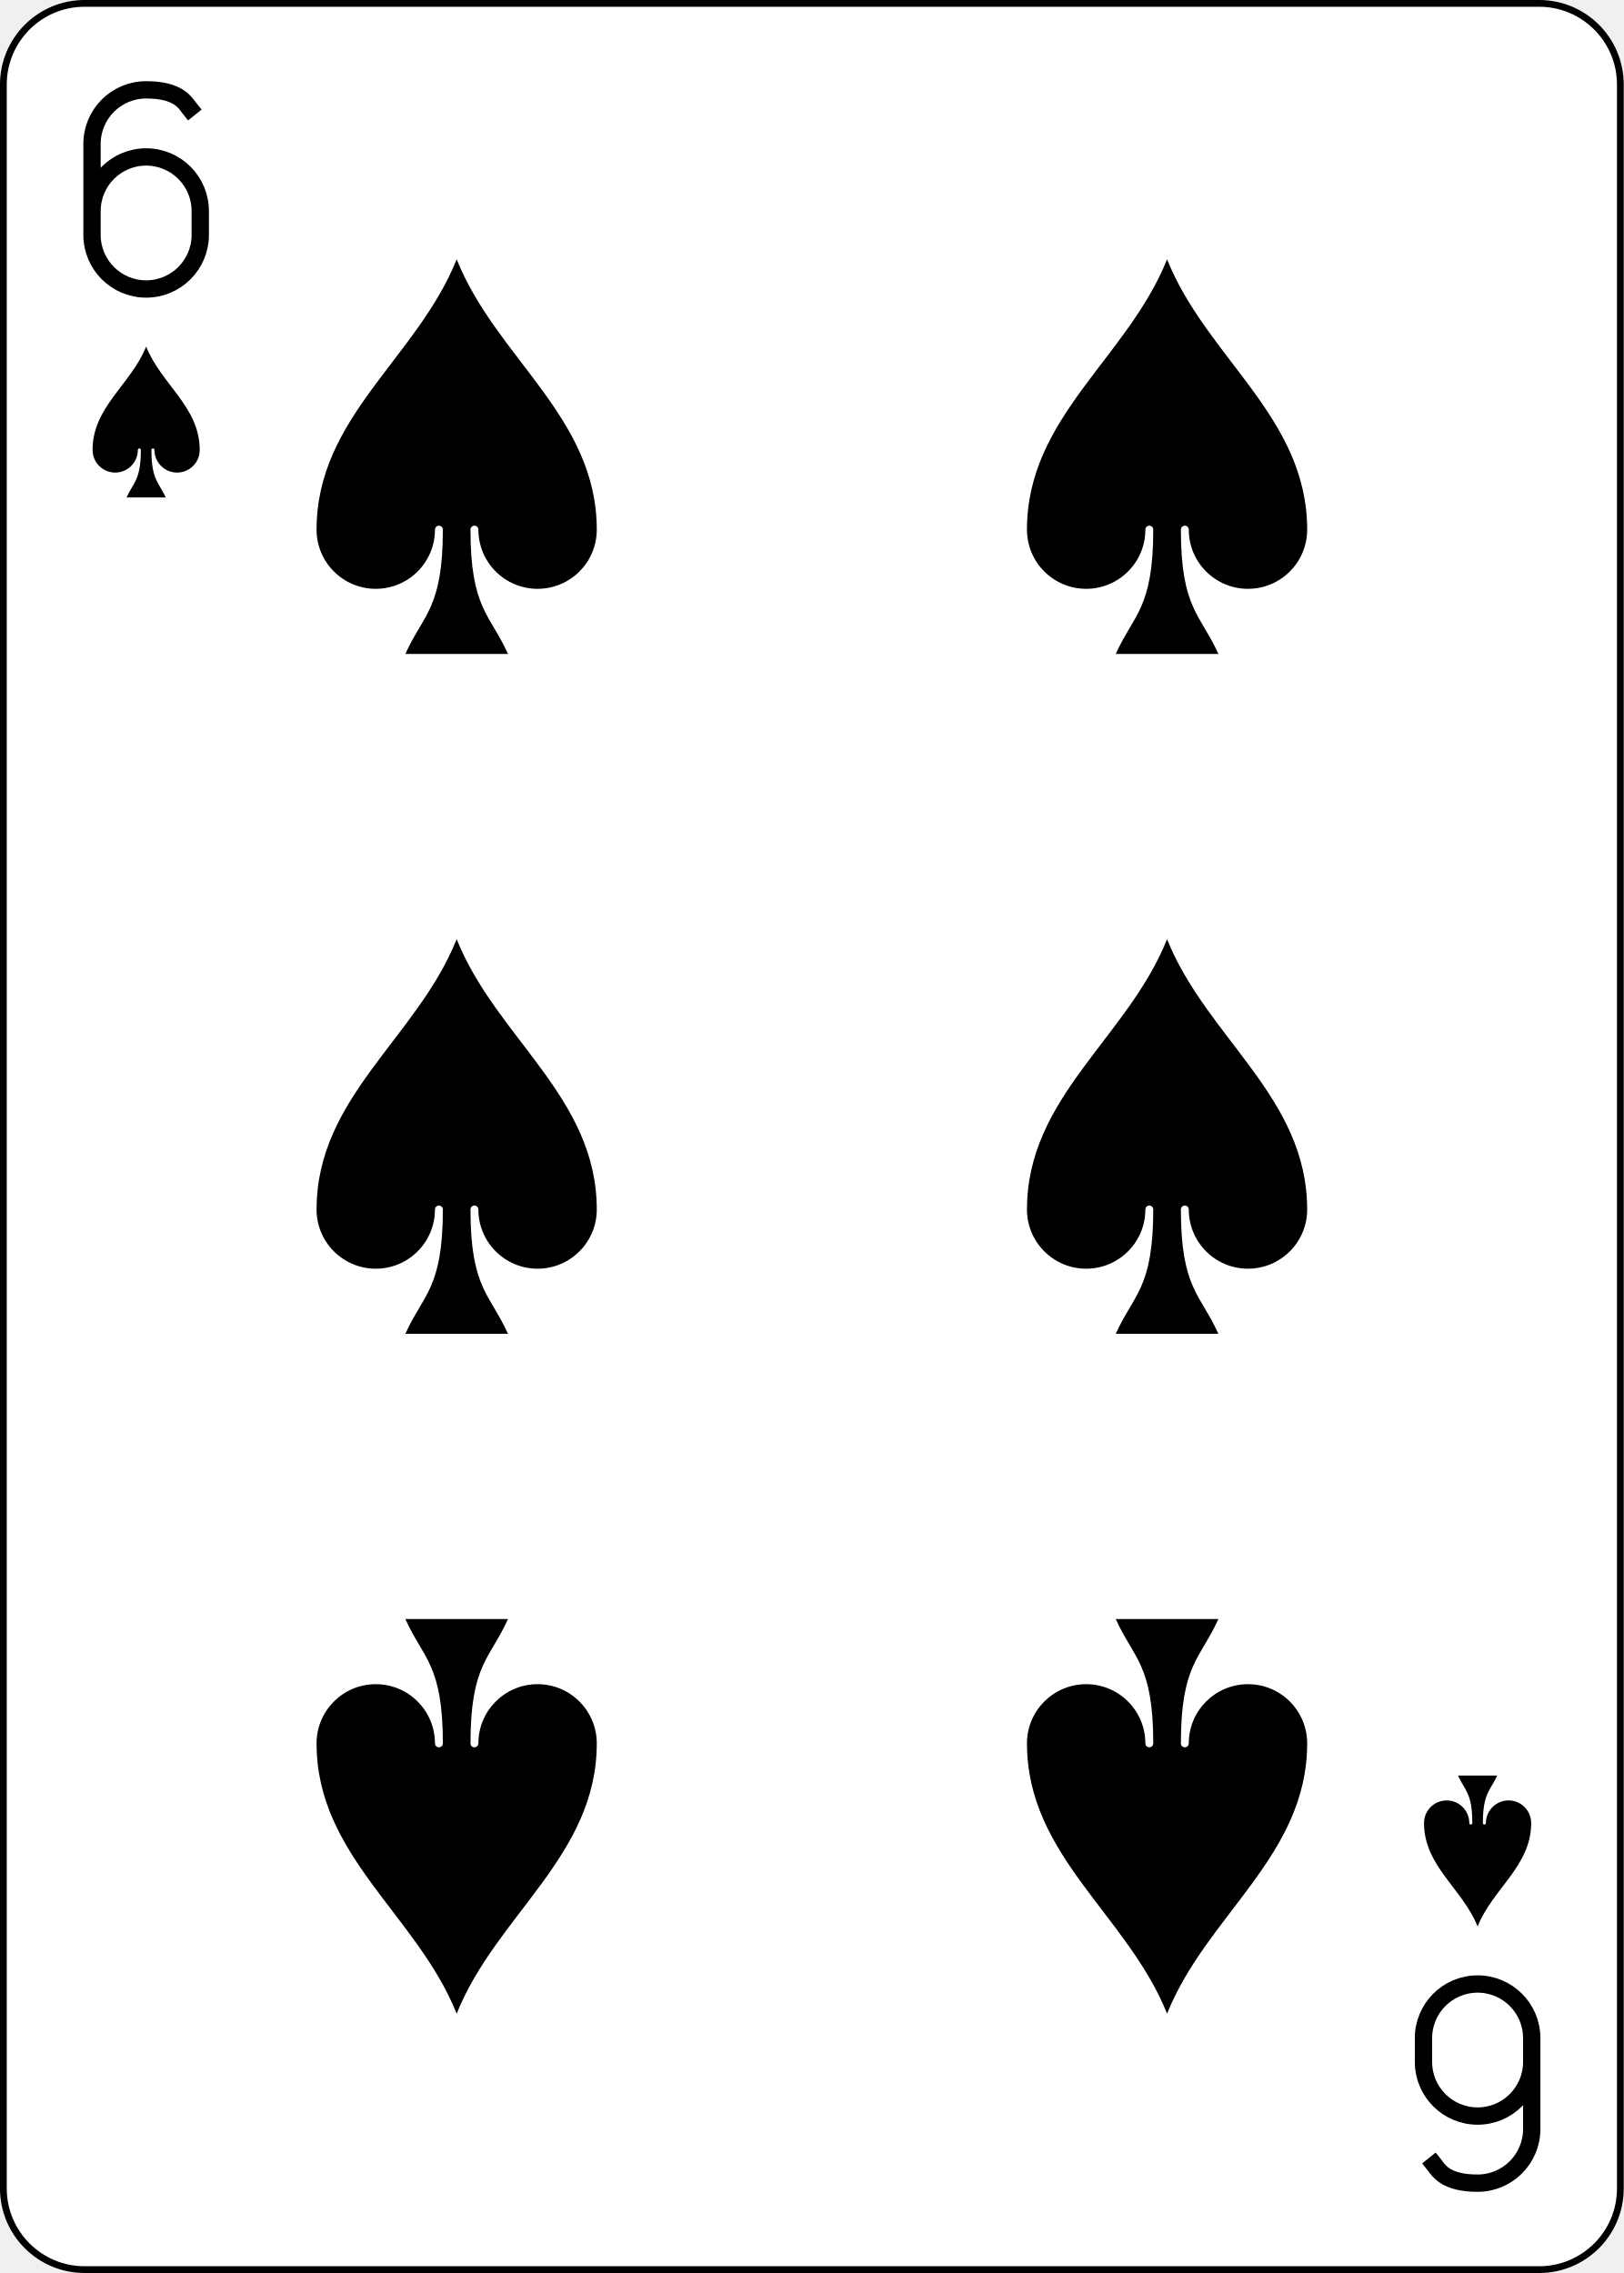
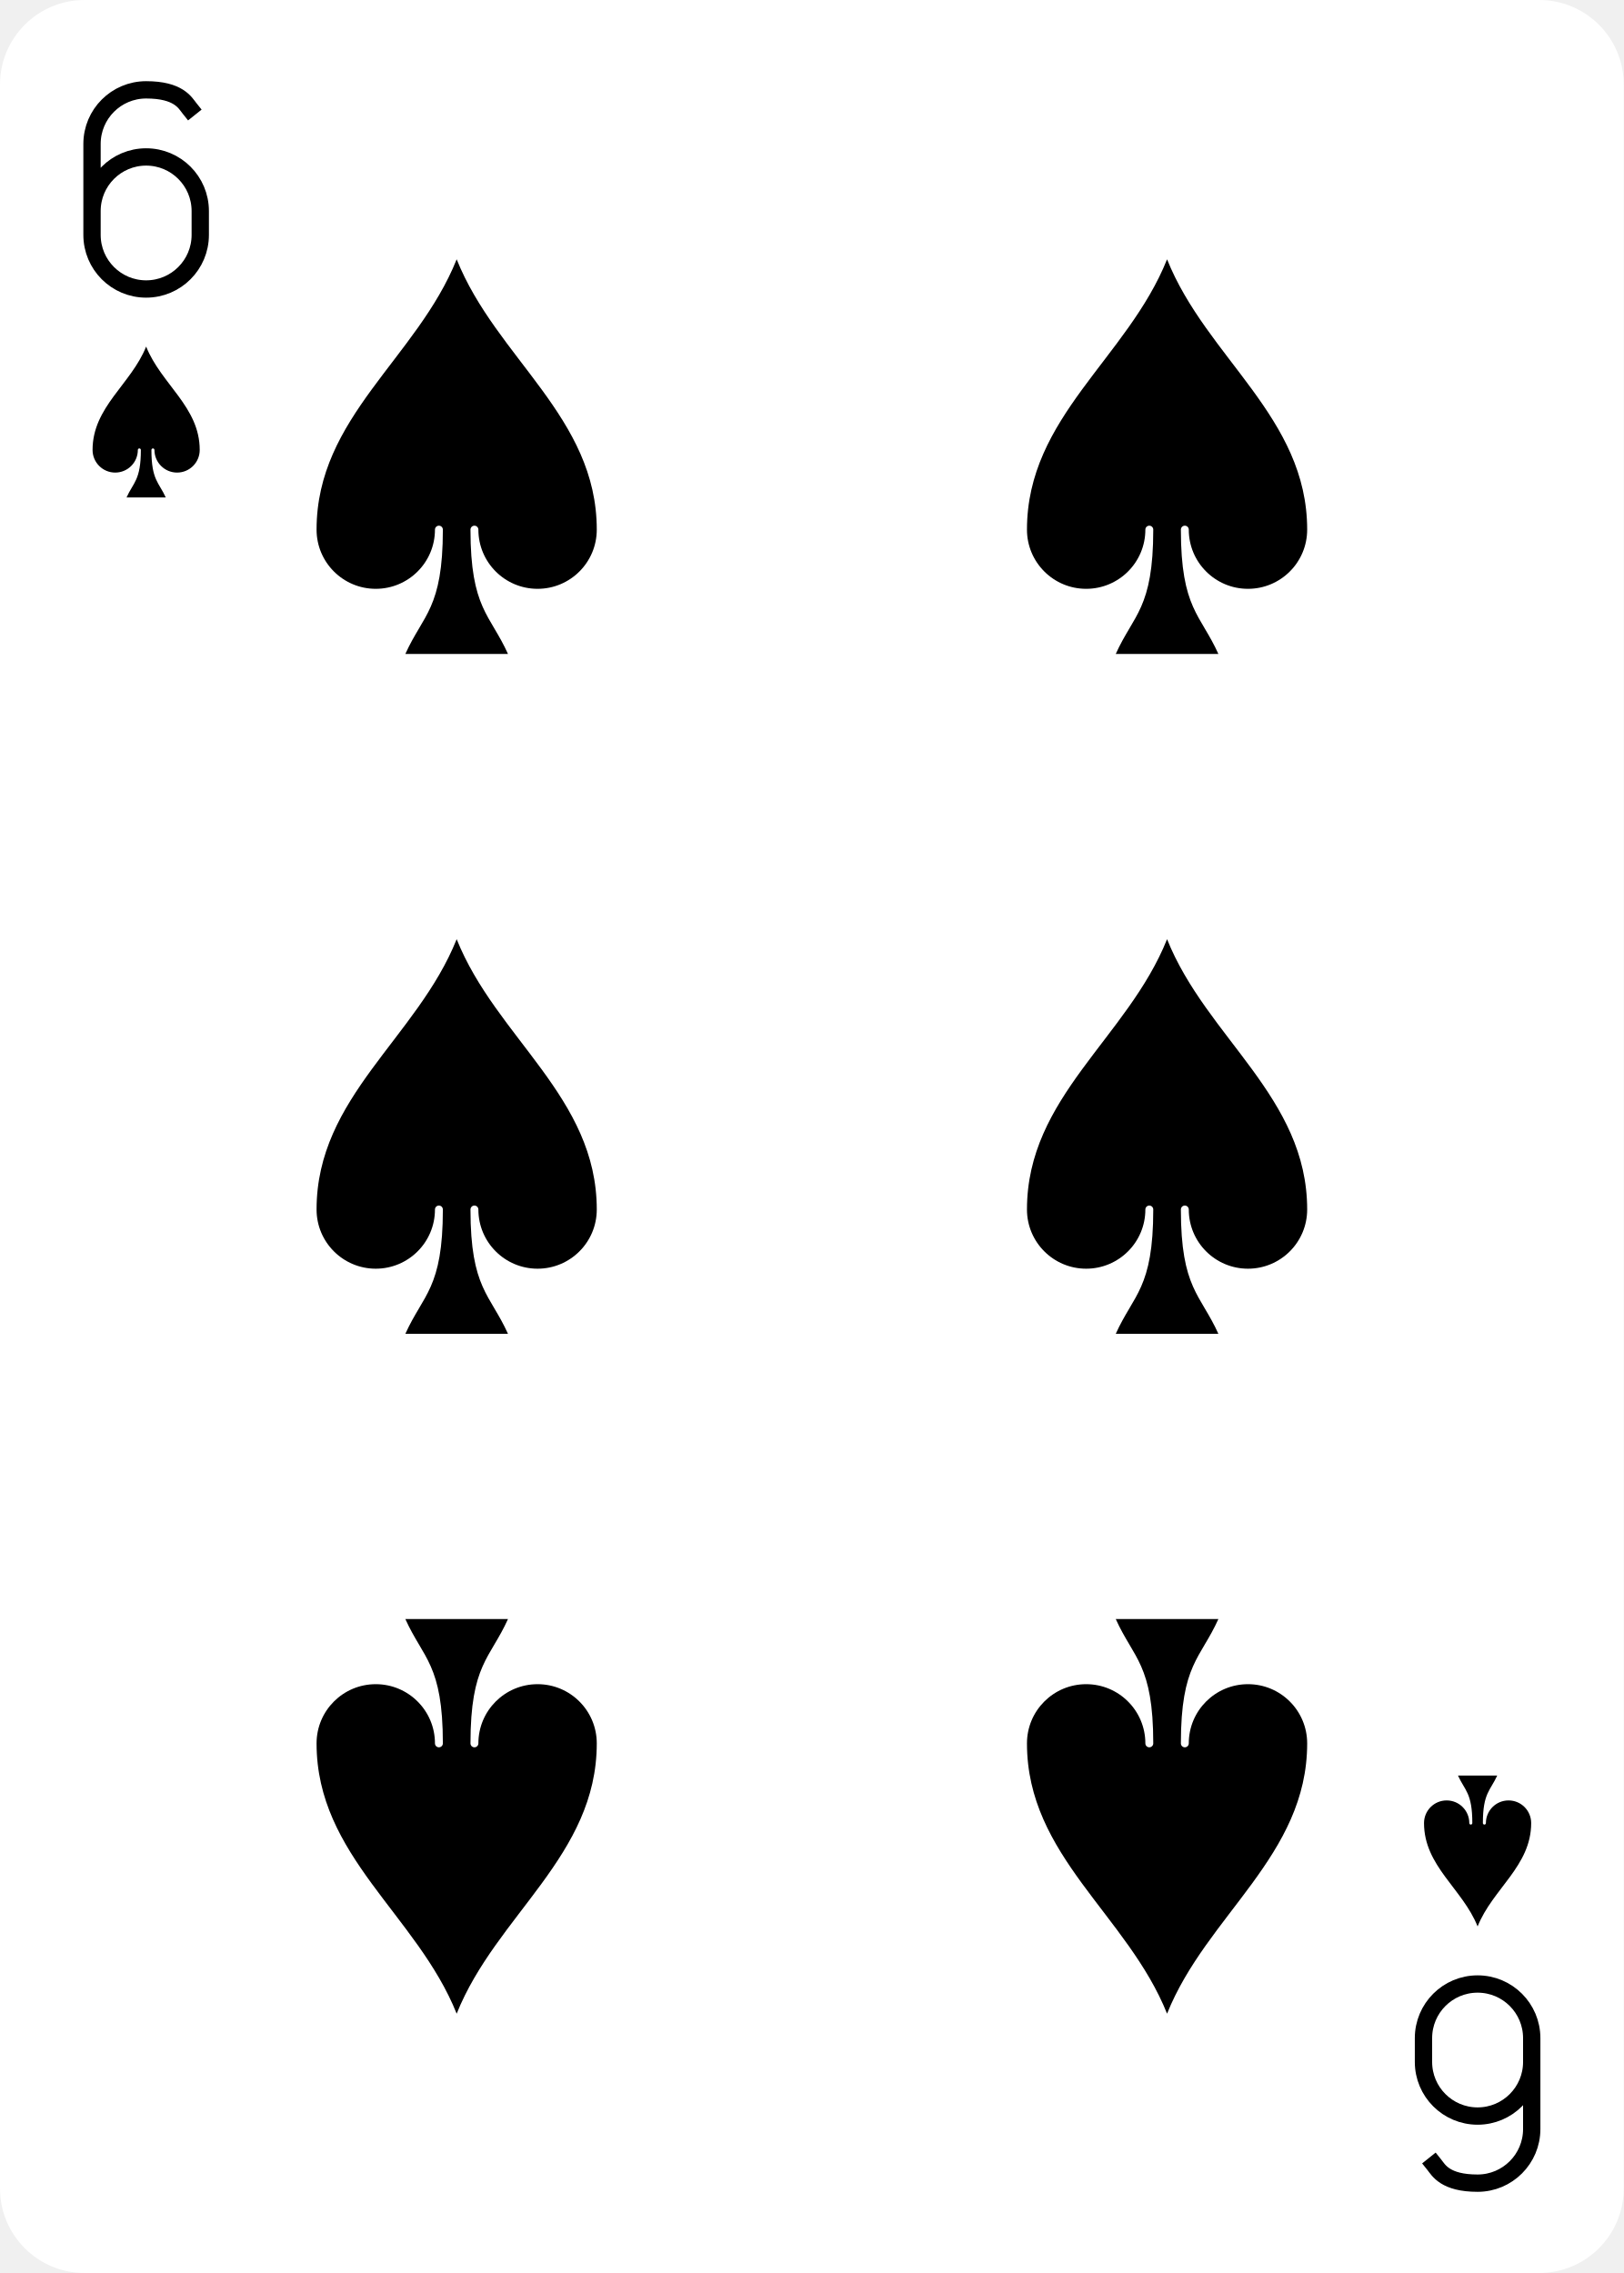
<svg xmlns="http://www.w3.org/2000/svg" xmlns:xlink="http://www.w3.org/1999/xlink" class="card" face="6S" height="13.125in" preserveAspectRatio="none" viewBox="-120 -168 240 336" width="9.375in">
  <style>
    /* CSS pour centrer le SVG dans l'écran */
    svg {
        position: absolute;
        top: 50%;
        left: 50%;
        transform: translate(-50%, -50%);
    }
    body {
        margin: 0;
        overflow: hidden;
    }
</style>
  <defs>
    <symbol id="SS6" viewBox="-600 -600 1200 1200" preserveAspectRatio="xMinYMid">
      <path d="M0 -500C100 -250 355 -100 355 185A150 150 0 0 1 55 185A10 10 0 0 0 35 185C35 385 85 400 130 500L-130 500C-85 400 -35 385 -35 185A10 10 0 0 0 -55 185A150 150 0 0 1 -355 185C-355 -100 -100 -250 0 -500Z" fill="black" />
    </symbol>
    <symbol id="VS6" viewBox="-500 -500 1000 1000" preserveAspectRatio="xMinYMid">
      <path d="M-250 100A250 250 0 0 1 250 100L250 210A250 250 0 0 1 -250 210L-250 -210A250 250 0 0 1 0 -460C150 -460 180 -400 200 -375" stroke="black" stroke-width="80" stroke-linecap="square" stroke-miterlimit="1.5" fill="none" />
    </symbol>
  </defs>
-   <rect width="239" height="335" x="-119.5" y="-167.5" rx="12" ry="12" fill="white" stroke="black" />
+   <rect width="239" height="335" x="-119.5" y="-167.5" rx="12" ry="12" fill="white" stroke="white" />
  <use xlink:href="#VS6" height="32" width="32" x="-114.4" y="-156" />
  <use xlink:href="#SS6" height="26.769" width="26.769" x="-111.784" y="-119" />
  <use xlink:href="#SS6" height="70" width="70" x="-87.501" y="-135.501" />
  <use xlink:href="#SS6" height="70" width="70" x="17.501" y="-135.501" />
  <use xlink:href="#SS6" height="70" width="70" x="-87.501" y="-35" />
  <use xlink:href="#SS6" height="70" width="70" x="17.501" y="-35" />
  <g transform="rotate(180)">
    <use xlink:href="#VS6" height="32" width="32" x="-114.4" y="-156" />
    <use xlink:href="#SS6" height="26.769" width="26.769" x="-111.784" y="-119" />
    <use xlink:href="#SS6" height="70" width="70" x="-87.501" y="-135.501" />
    <use xlink:href="#SS6" height="70" width="70" x="17.501" y="-135.501" />
  </g>
</svg>
